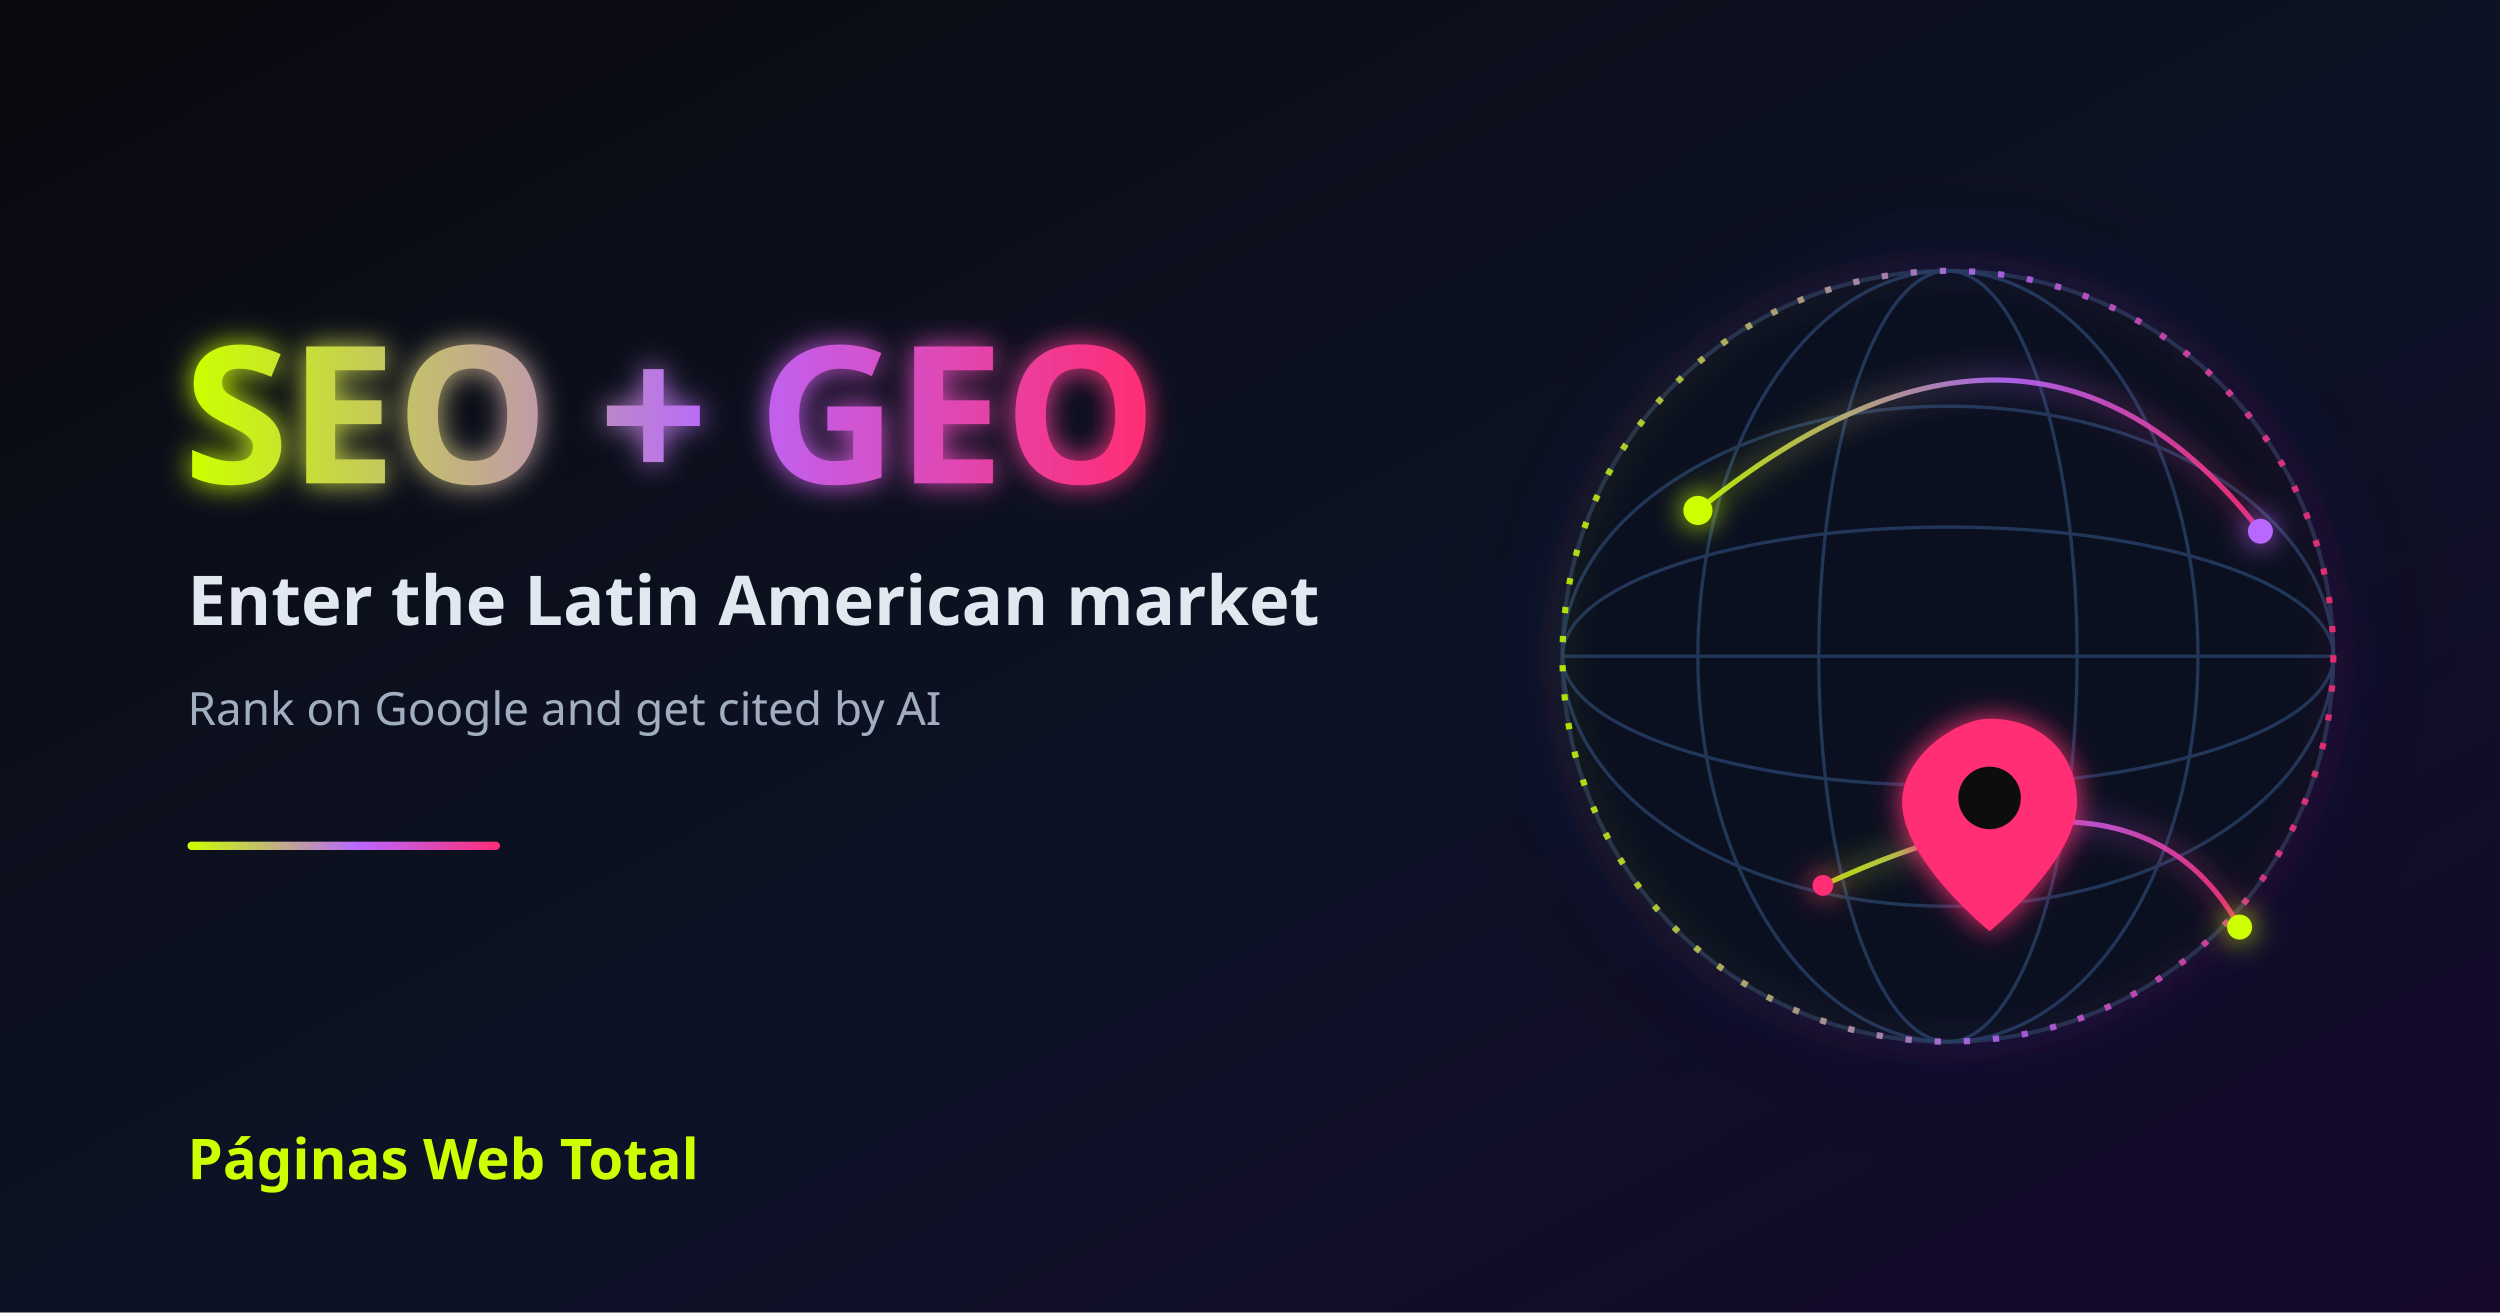
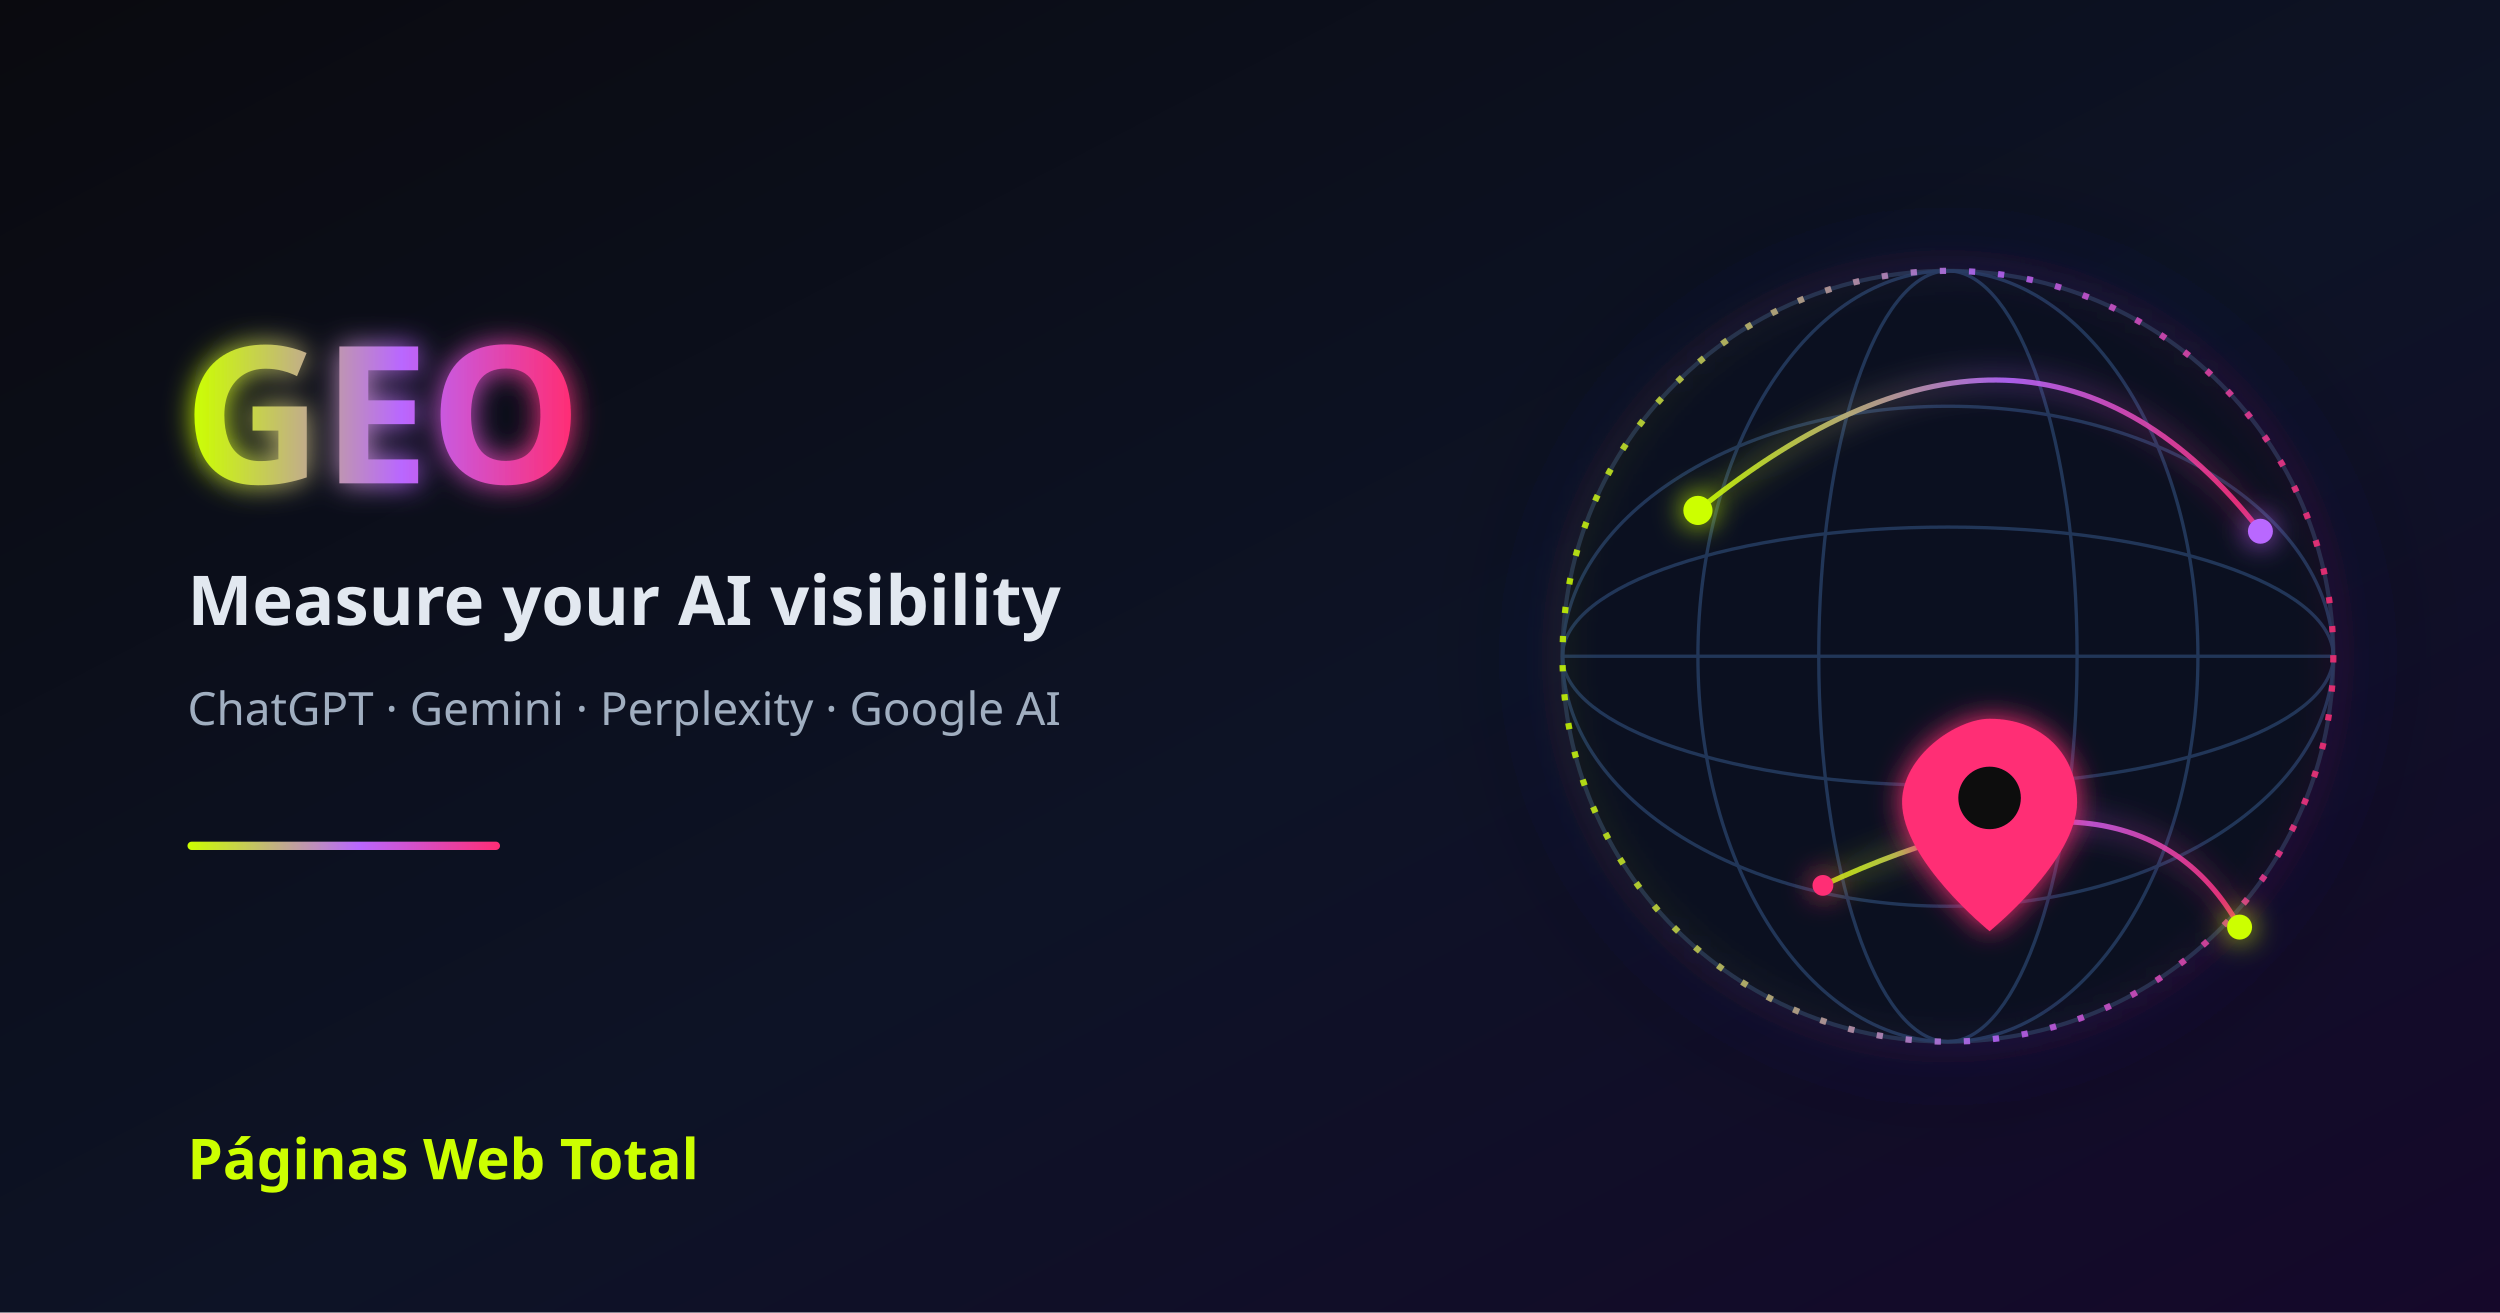
- <svg xmlns="http://www.w3.org/2000/svg" viewBox="0 0 1200 630" width="1200" height="630" role="img" aria-label="SEO + GEO">
+ <svg xmlns="http://www.w3.org/2000/svg" viewBox="0 0 1200 630" width="1200" height="630" role="img" aria-label="GEO">
  <defs>
    <linearGradient id="bg" x1="0" y1="0" x2="1" y2="1">
      <stop offset="0" stop-color="#0a0a0f" />
      <stop offset=".55" stop-color="#0d1326" />
      <stop offset="1" stop-color="#15082a" />
    </linearGradient>
    <linearGradient id="grad" x1="0" y1="0" x2="1" y2="0">
      <stop offset="0" stop-color="#ccff00" />
      <stop offset=".55" stop-color="#b967ff" />
      <stop offset="1" stop-color="#ff2d75" />
    </linearGradient>
    <radialGradient id="halo" cx="50%" cy="50%" r="50%">
      <stop offset="0" stop-color="#b967ff" stop-opacity=".55" />
      <stop offset=".5" stop-color="#5b21b6" stop-opacity=".2" />
      <stop offset="1" stop-color="#000" stop-opacity="0" />
    </radialGradient>
    <filter id="glow" x="-60%" y="-60%" width="220%" height="220%">
      <feGaussianBlur stdDeviation="7" result="b" />
      <feMerge>
        <feMergeNode in="b" />
        <feMergeNode in="SourceGraphic" />
      </feMerge>
    </filter>
    <filter id="soft" x="-80%" y="-80%" width="260%" height="260%">
      <feGaussianBlur stdDeviation="16" />
    </filter>
  </defs>
  <rect width="1200" height="630" fill="url(#bg)" />
  <circle cx="935" cy="315" r="250" fill="url(#halo)" filter="url(#soft)" />
  <g transform="translate(935,315)">
    <circle r="185" fill="#0b1020" stroke="#22304d" stroke-width="2" />
    <g fill="none" stroke="#243a5e" stroke-width="1.6" opacity=".9">
      <ellipse rx="185" ry="62" />
      <ellipse rx="185" ry="120" />
      <ellipse rx="62" ry="185" />
      <ellipse rx="120" ry="185" />
      <line x1="-185" y1="0" x2="185" y2="0" />
    </g>
    <circle r="185" fill="none" stroke="url(#grad)" stroke-width="3" stroke-dasharray="3 11" opacity=".85" filter="url(#glow)" />
    <g fill="none" stroke="url(#grad)" stroke-width="2.5" opacity=".9" filter="url(#glow)">
      <path d="M -120 -70 Q 40 -200 150 -60" />
      <path d="M -60 110 Q 90 40 140 130" />
    </g>
    <g filter="url(#glow)">
      <circle cx="-120" cy="-70" r="7" fill="#ccff00" />
      <circle cx="150" cy="-60" r="6" fill="#b967ff" />
      <circle cx="140" cy="130" r="6" fill="#ccff00" />
      <circle cx="-60" cy="110" r="5" fill="#ff2d75" />
    </g>
    <g transform="translate(20,30)" filter="url(#glow)">
      <path d="M0 0 C 26 0 42 18 42 40 C 42 68 0 102 0 102 C 0 102 -42 68 -42 40 C -42 18 -16 0 0 0 Z" fill="#ff2d75" />
      <circle cx="0" cy="38" r="15" fill="#0a0a0f" />
    </g>
  </g>
-   <text x="88" y="232" font-family="Space Grotesk, sans-serif" font-size="92" font-weight="800" fill="url(#grad)" filter="url(#glow)">SEO + GEO</text>
-   <text x="90" y="300" font-family="Plus Jakarta Sans, sans-serif" font-size="33" font-weight="700" fill="#e2e8f0">Enter the Latin American market</text>
-   <text x="90" y="348" font-family="Plus Jakarta Sans, sans-serif" font-size="22" fill="#a0aec0">Rank on Google and get cited by AI</text>
+   <text x="88" y="232" font-family="Space Grotesk, sans-serif" font-size="92" font-weight="800" fill="url(#grad)" filter="url(#glow)">GEO</text>
+   <text x="90" y="300" font-family="Plus Jakarta Sans, sans-serif" font-size="33" font-weight="700" fill="#e2e8f0">Measure your AI visibility</text>
+   <text x="90" y="348" font-family="Plus Jakarta Sans, sans-serif" font-size="22" fill="#a0aec0">ChatGPT · Gemini · Perplexity · Google AI</text>
  <rect x="90" y="404" width="150" height="4" rx="2" fill="url(#grad)" />
  <text x="90" y="566" font-family="Space Grotesk, sans-serif" font-size="27" font-weight="700" fill="#ccff00">Páginas Web Total</text>
</svg>
